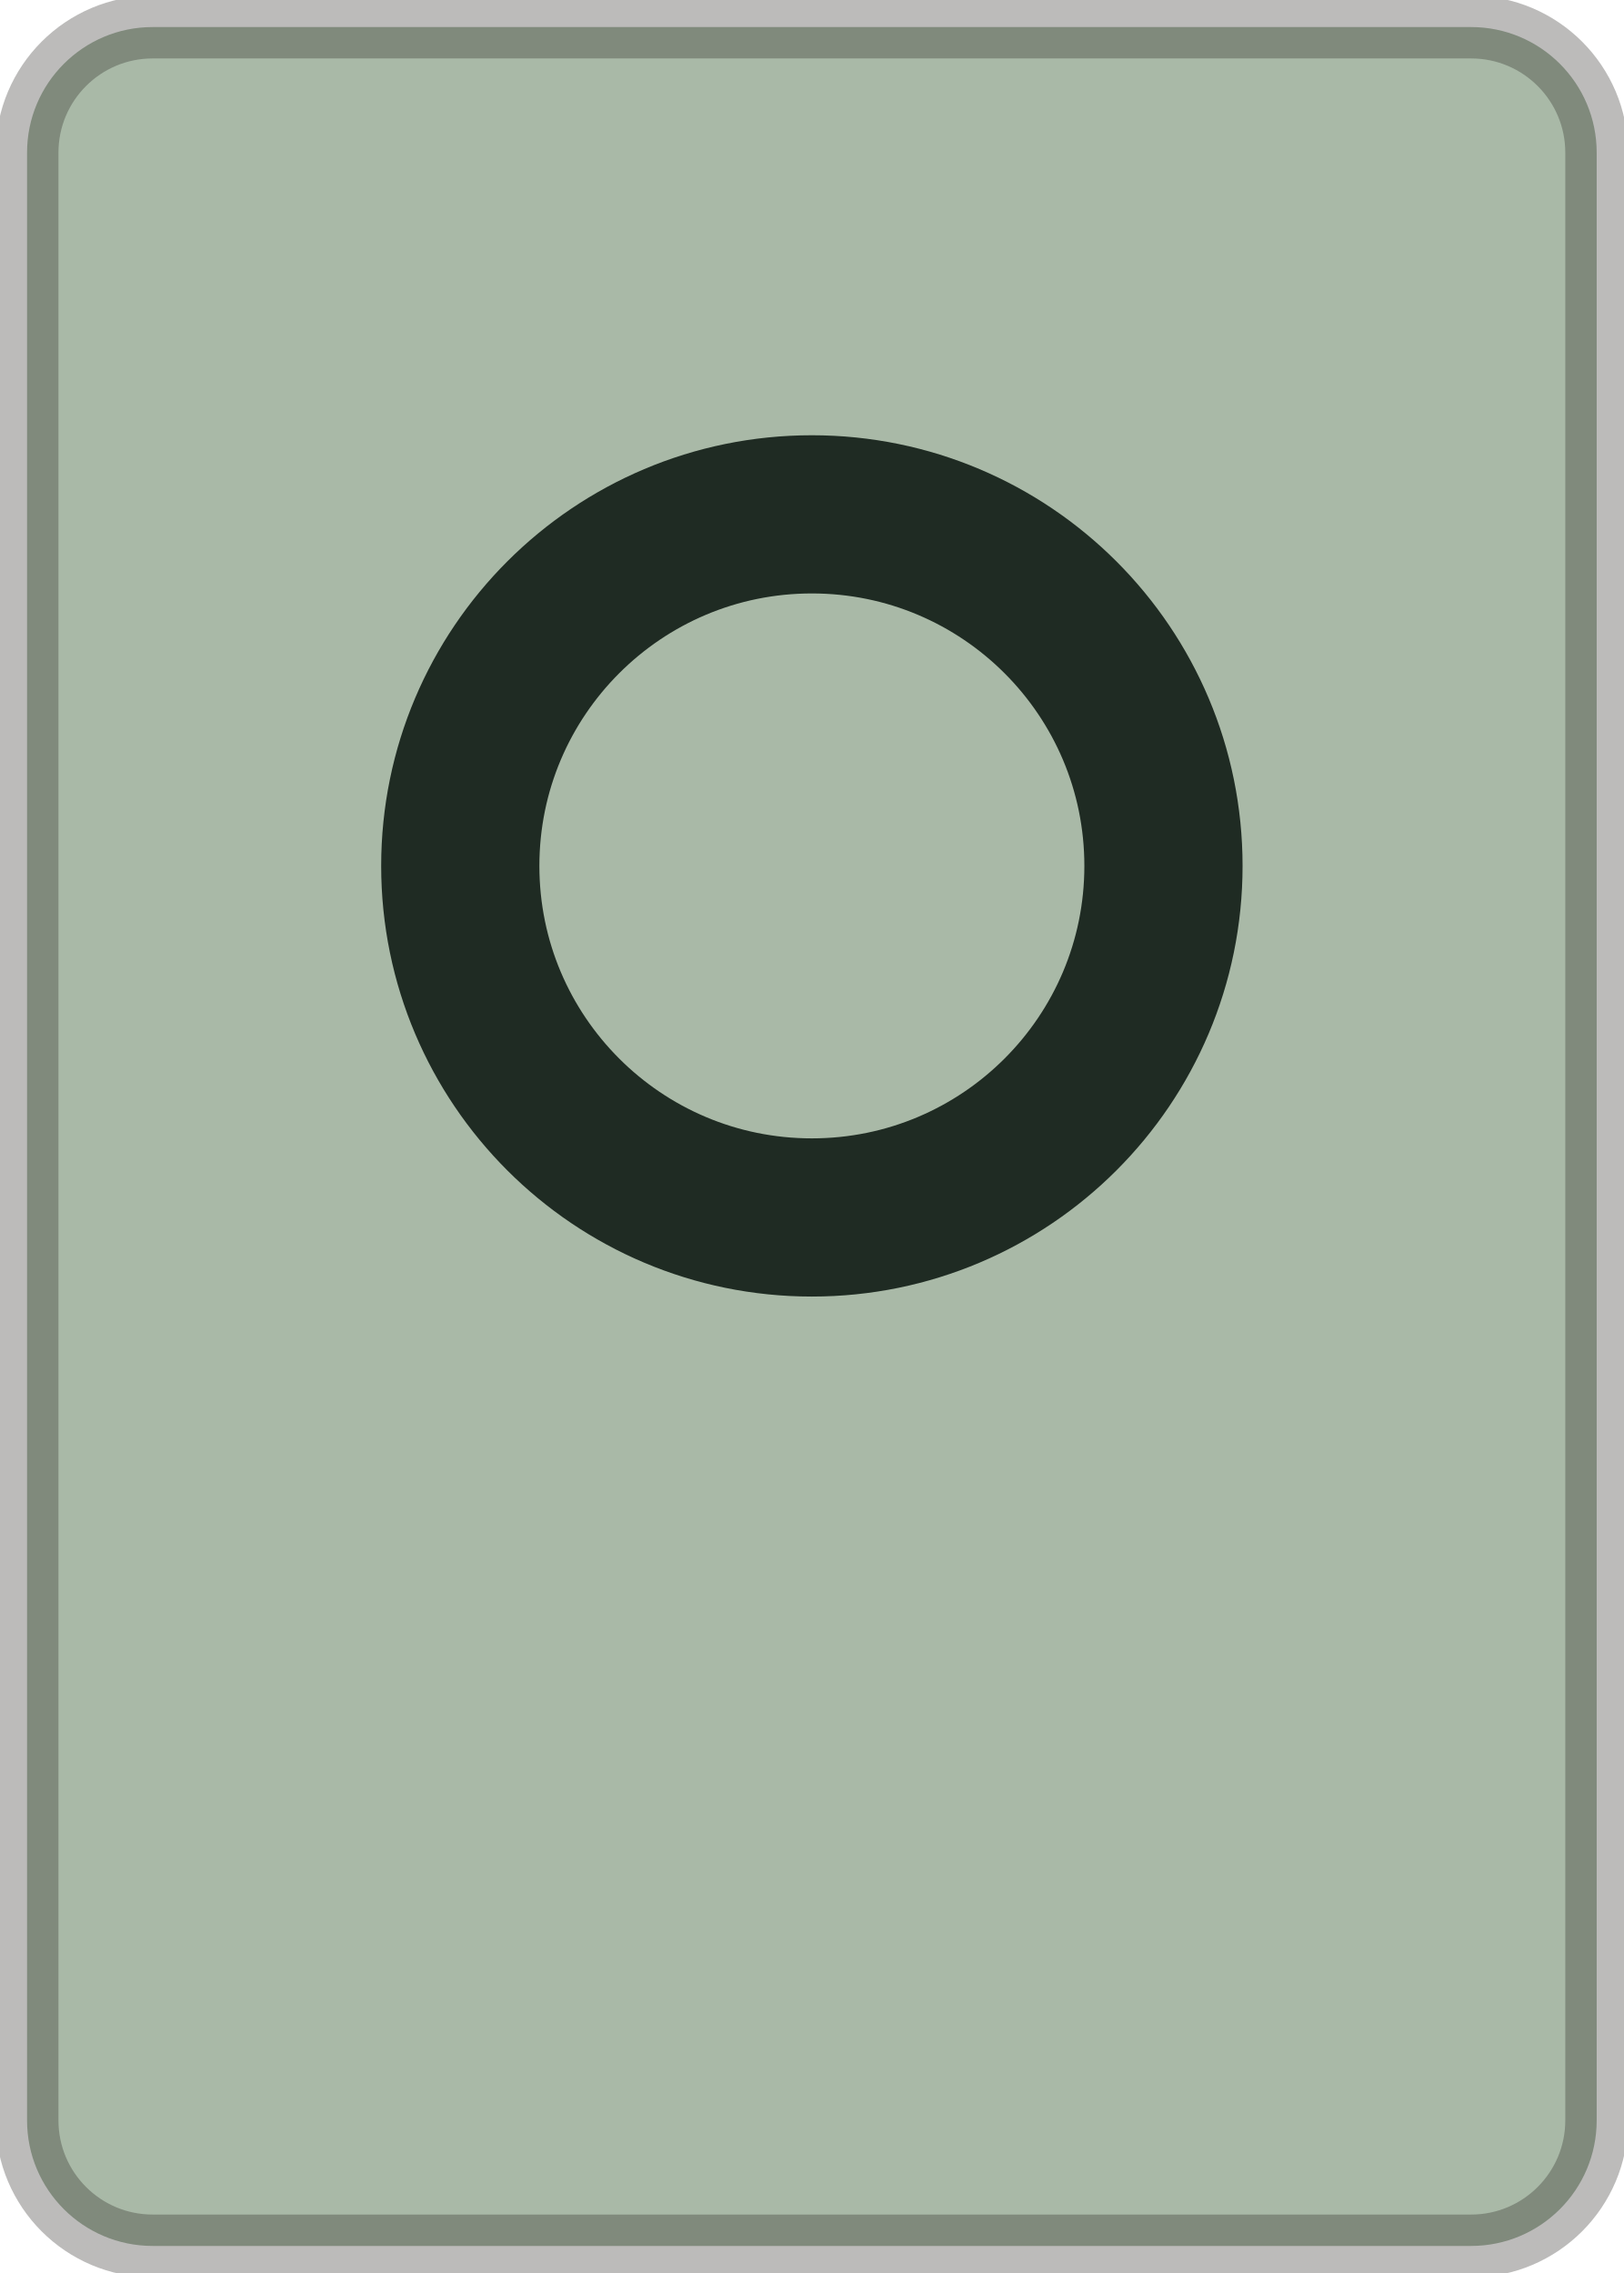
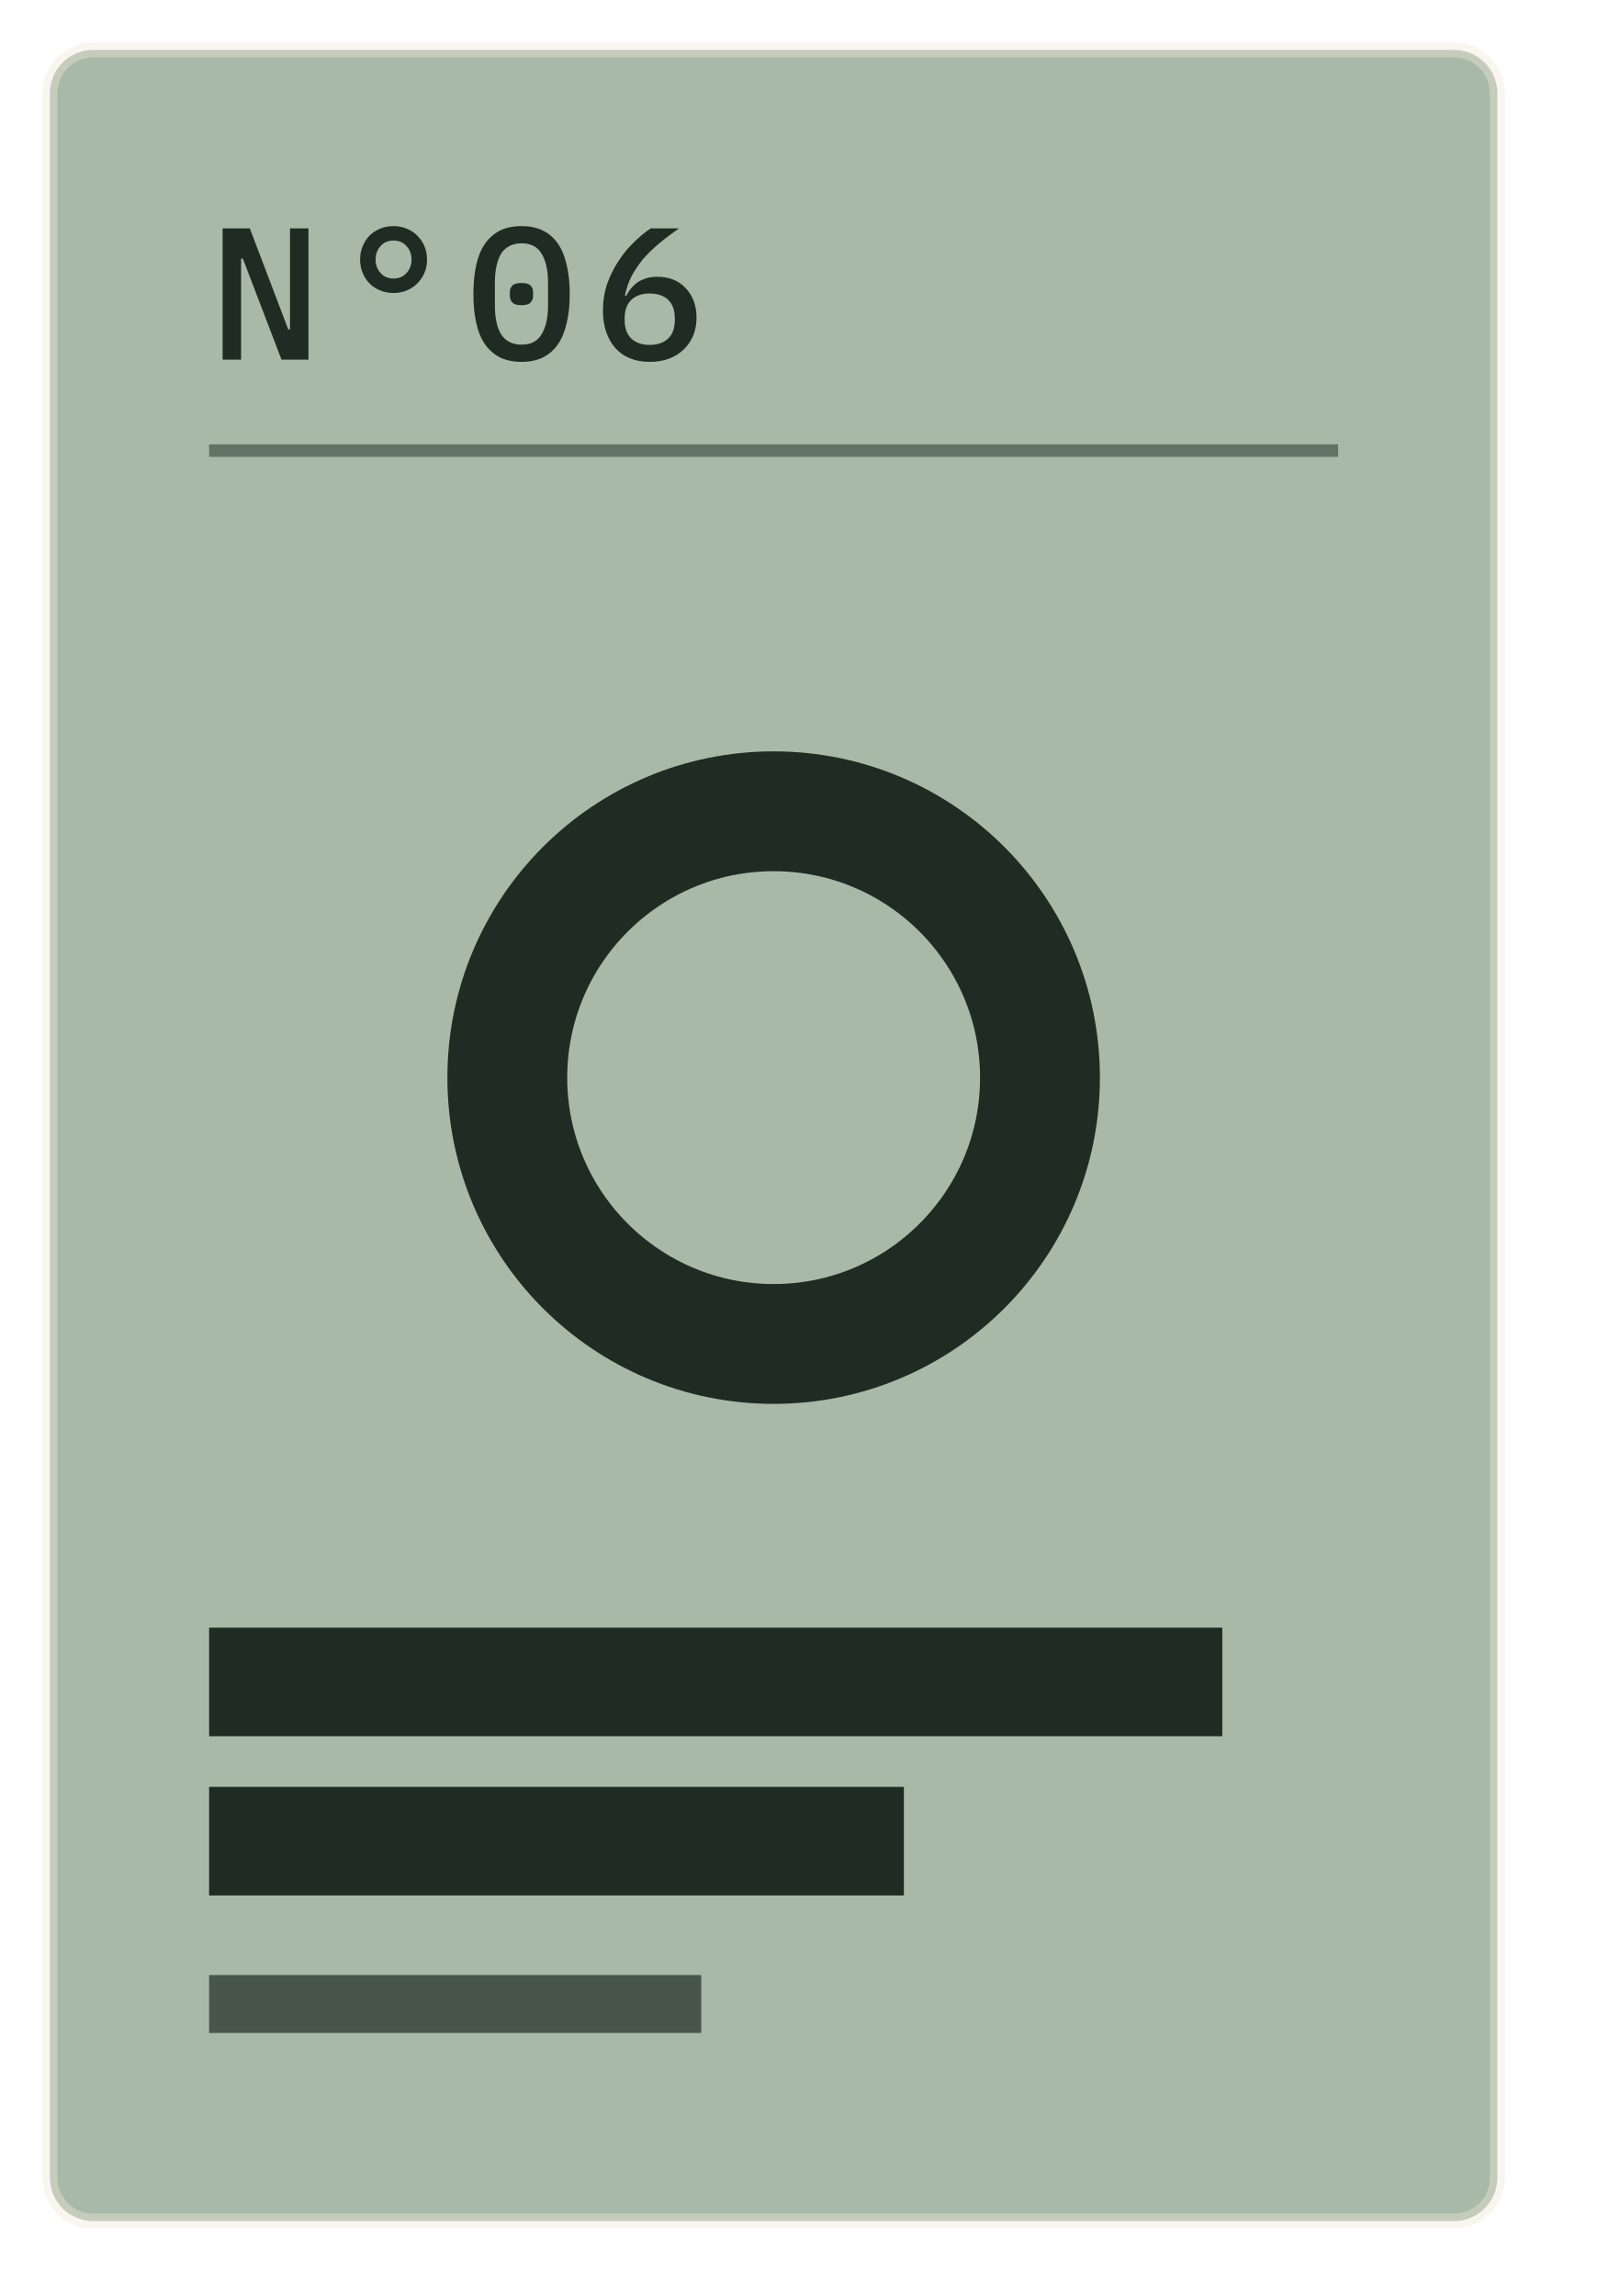
- <svg xmlns="http://www.w3.org/2000/svg" viewBox="0 0 60 84">
-   <rect x="1" y="1" width="58" height="82" rx="4.64" fill="#a9b9a7" stroke="rgba(31,27,24,0.3)" stroke-width="2.32" />
-   <circle cx="30" cy="32" r="12.992" fill="none" stroke="#1f2b23" stroke-width="5.846" />
+ <svg xmlns="http://www.w3.org/2000/svg" viewBox="0 0 64 92">
+   <g>
+     <rect x="2" y="2" width="58" height="87" rx="1.74" fill="#a9b9a7" stroke="rgba(241,234,217,0.4)" stroke-width="0.6" />
+     <path d="M11.28 14.41L9.73 10.36L9.66 10.36L9.66 14.41L8.92 14.41L8.92 9.15L10.01 9.15L11.55 13.20L11.62 13.20L11.62 9.15L12.36 9.15L12.36 14.41L11.28 14.41M15.77 11.74Q15.48 11.74 15.24 11.64Q14.99 11.54 14.81 11.36Q14.63 11.18 14.53 10.93Q14.43 10.69 14.43 10.40Q14.43 10.11 14.53 9.87Q14.63 9.62 14.81 9.44Q14.99 9.26 15.24 9.16Q15.48 9.06 15.77 9.06Q16.05 9.06 16.29 9.16Q16.54 9.26 16.72 9.44Q16.90 9.62 17.01 9.87Q17.11 10.11 17.11 10.40Q17.11 10.69 17.01 10.93Q16.90 11.18 16.72 11.36Q16.54 11.54 16.29 11.64Q16.05 11.74 15.77 11.74M15.77 11.16Q16.09 11.16 16.29 10.94Q16.49 10.72 16.49 10.40Q16.49 10.08 16.29 9.86Q16.09 9.64 15.77 9.64Q15.44 9.64 15.25 9.86Q15.05 10.08 15.05 10.40Q15.05 10.72 15.25 10.94Q15.44 11.16 15.77 11.16M20.90 14.50Q20.40 14.50 20.03 14.32Q19.67 14.13 19.43 13.79Q19.19 13.44 19.08 12.93Q18.97 12.43 18.97 11.78Q18.97 11.14 19.08 10.63Q19.19 10.12 19.43 9.77Q19.67 9.43 20.03 9.24Q20.40 9.06 20.90 9.06Q21.39 9.06 21.76 9.24Q22.13 9.43 22.36 9.77Q22.60 10.12 22.71 10.63Q22.83 11.14 22.83 11.78Q22.83 12.43 22.71 12.93Q22.60 13.44 22.36 13.79Q22.13 14.13 21.76 14.32Q21.39 14.50 20.90 14.50M20.90 13.81Q21.47 13.81 21.71 13.38Q21.96 12.96 21.96 12.23L21.96 11.33Q21.96 10.60 21.71 10.18Q21.47 9.75 20.90 9.75Q20.61 9.75 20.41 9.86Q20.20 9.97 20.07 10.18Q19.95 10.39 19.89 10.68Q19.83 10.97 19.83 11.33L19.83 12.23Q19.83 12.59 19.89 12.89Q19.95 13.18 20.07 13.38Q20.20 13.59 20.41 13.70Q20.61 13.81 20.90 13.81M20.90 12.23Q20.63 12.23 20.53 12.12Q20.43 12.01 20.43 11.86L20.43 11.70Q20.43 11.55 20.53 11.44Q20.63 11.34 20.90 11.34Q21.16 11.34 21.26 11.44Q21.36 11.55 21.36 11.70L21.36 11.86Q21.36 12.01 21.26 12.12Q21.16 12.23 20.90 12.23M26.04 14.50Q25.59 14.50 25.25 14.36Q24.90 14.22 24.66 13.95Q24.42 13.68 24.29 13.30Q24.16 12.93 24.16 12.45Q24.16 11.88 24.33 11.37Q24.51 10.87 24.79 10.45Q25.07 10.02 25.41 9.70Q25.74 9.37 26.08 9.15L27.21 9.15Q26.75 9.47 26.39 9.77Q26.03 10.08 25.76 10.39Q25.50 10.71 25.31 11.06Q25.13 11.41 25.04 11.84L25.09 11.86Q25.17 11.70 25.28 11.56Q25.40 11.42 25.55 11.31Q25.70 11.21 25.90 11.15Q26.09 11.09 26.34 11.09Q26.68 11.09 26.97 11.20Q27.25 11.31 27.46 11.53Q27.67 11.74 27.79 12.04Q27.91 12.35 27.91 12.72Q27.91 13.12 27.78 13.44Q27.64 13.77 27.40 14Q27.15 14.24 26.81 14.37Q26.46 14.50 26.04 14.50M26.03 13.82Q26.51 13.82 26.78 13.56Q27.04 13.30 27.04 12.83L27.04 12.75Q27.04 12.28 26.78 12.02Q26.51 11.76 26.03 11.76Q25.56 11.76 25.29 12.02Q25.03 12.28 25.03 12.75L25.03 12.83Q25.03 13.30 25.29 13.56Q25.56 13.82 26.03 13.82" fill="#1f2b23" />
+     <rect x="8.379" y="17.805" width="45.24" height="0.5" fill="#1f2b23" opacity="0.5" />
+     <circle cx="31" cy="43.18" r="10.672" fill="none" stroke="#1f2b23" stroke-width="4.802" />
+     <rect x="8.379" y="65.22" width="40.599" height="4.35" fill="#1f2b23" />
+     <rect x="8.379" y="71.6" width="27.84" height="4.35" fill="#1f2b23" />
+     <rect x="8.379" y="79.14" width="19.720" height="2.32" fill="#1f2b23" opacity="0.7" />
+   </g>
</svg>
